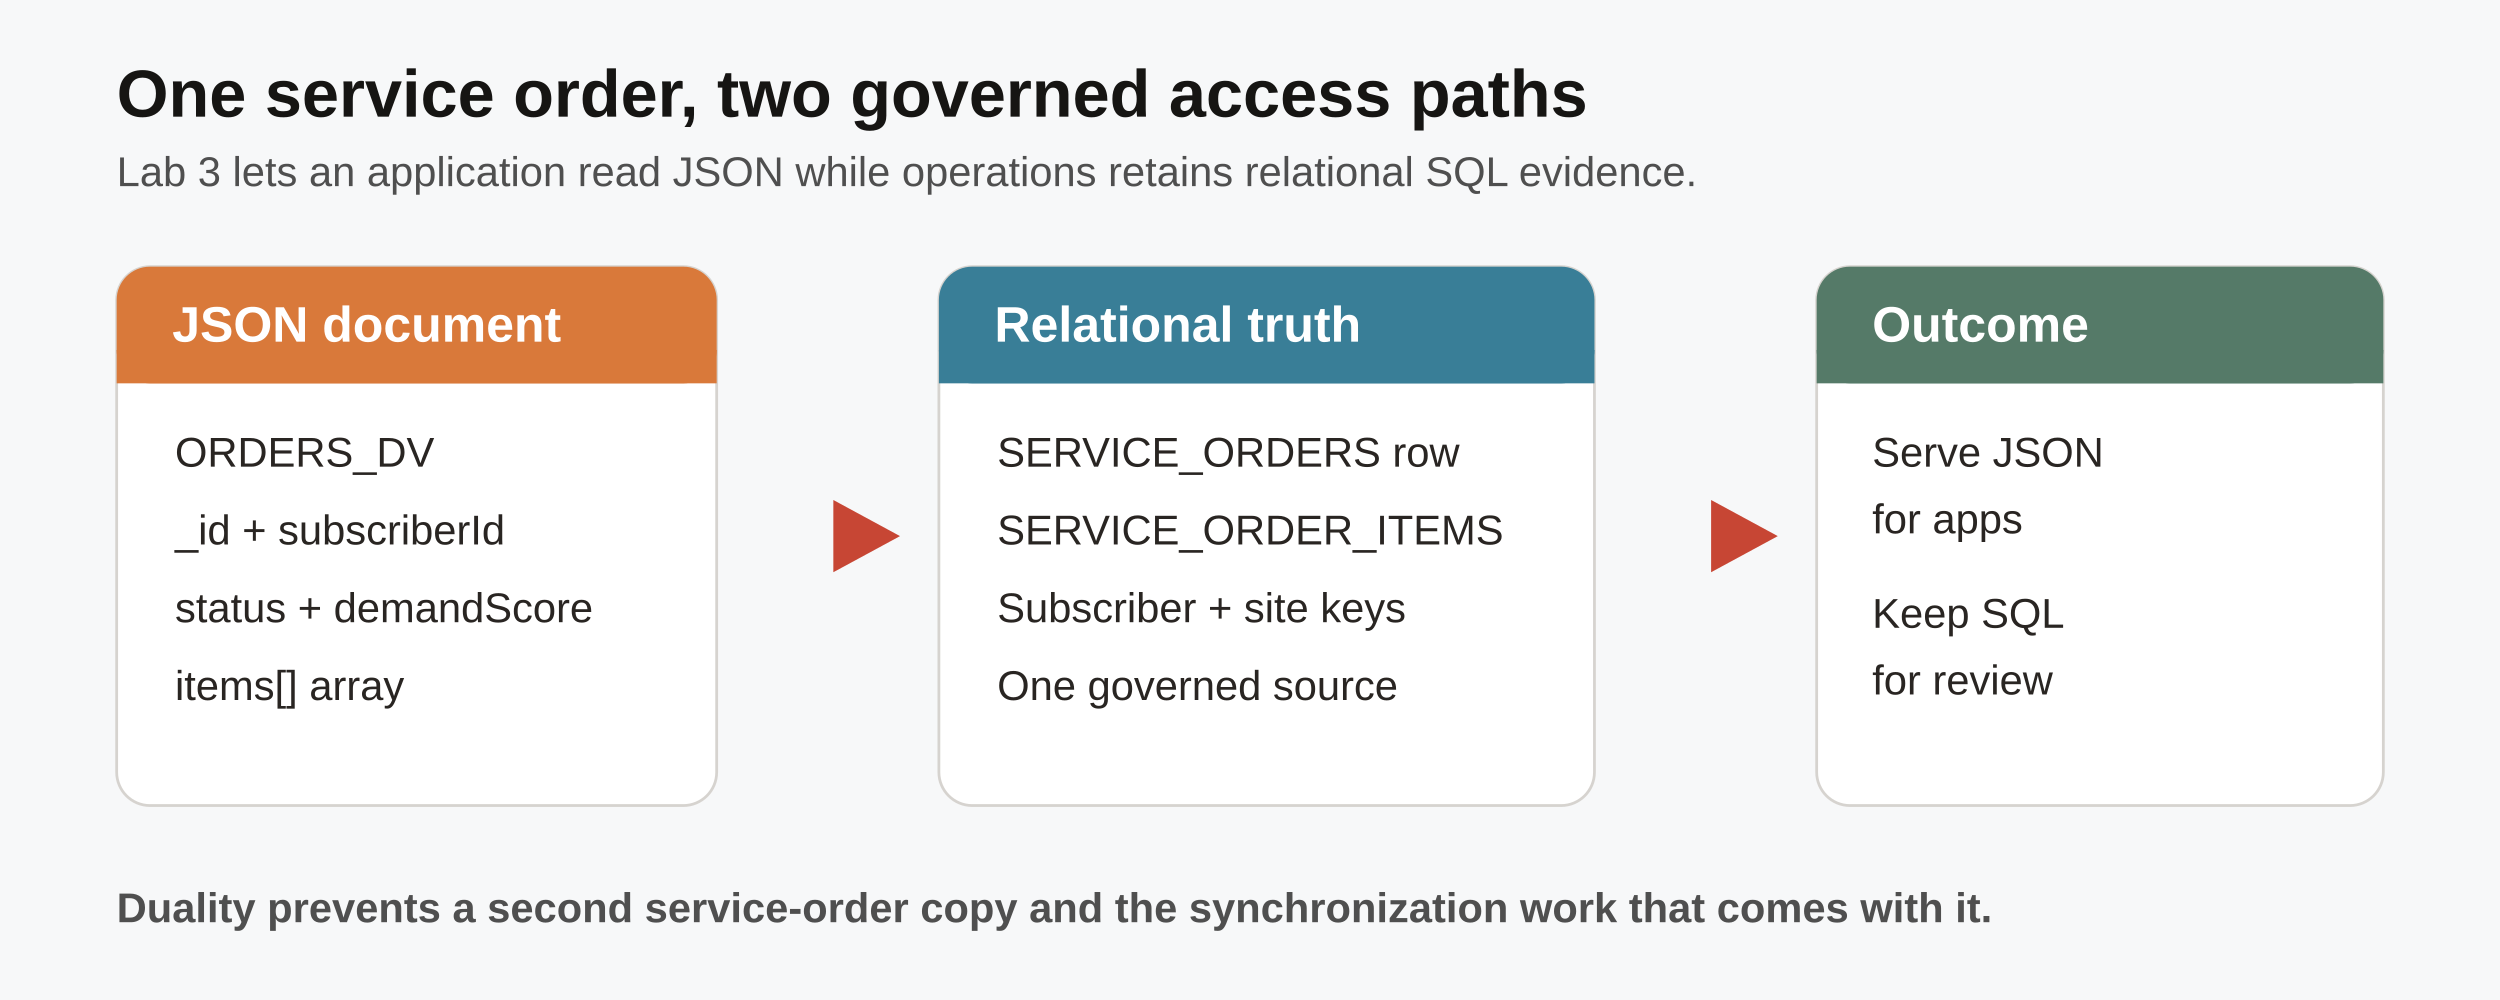
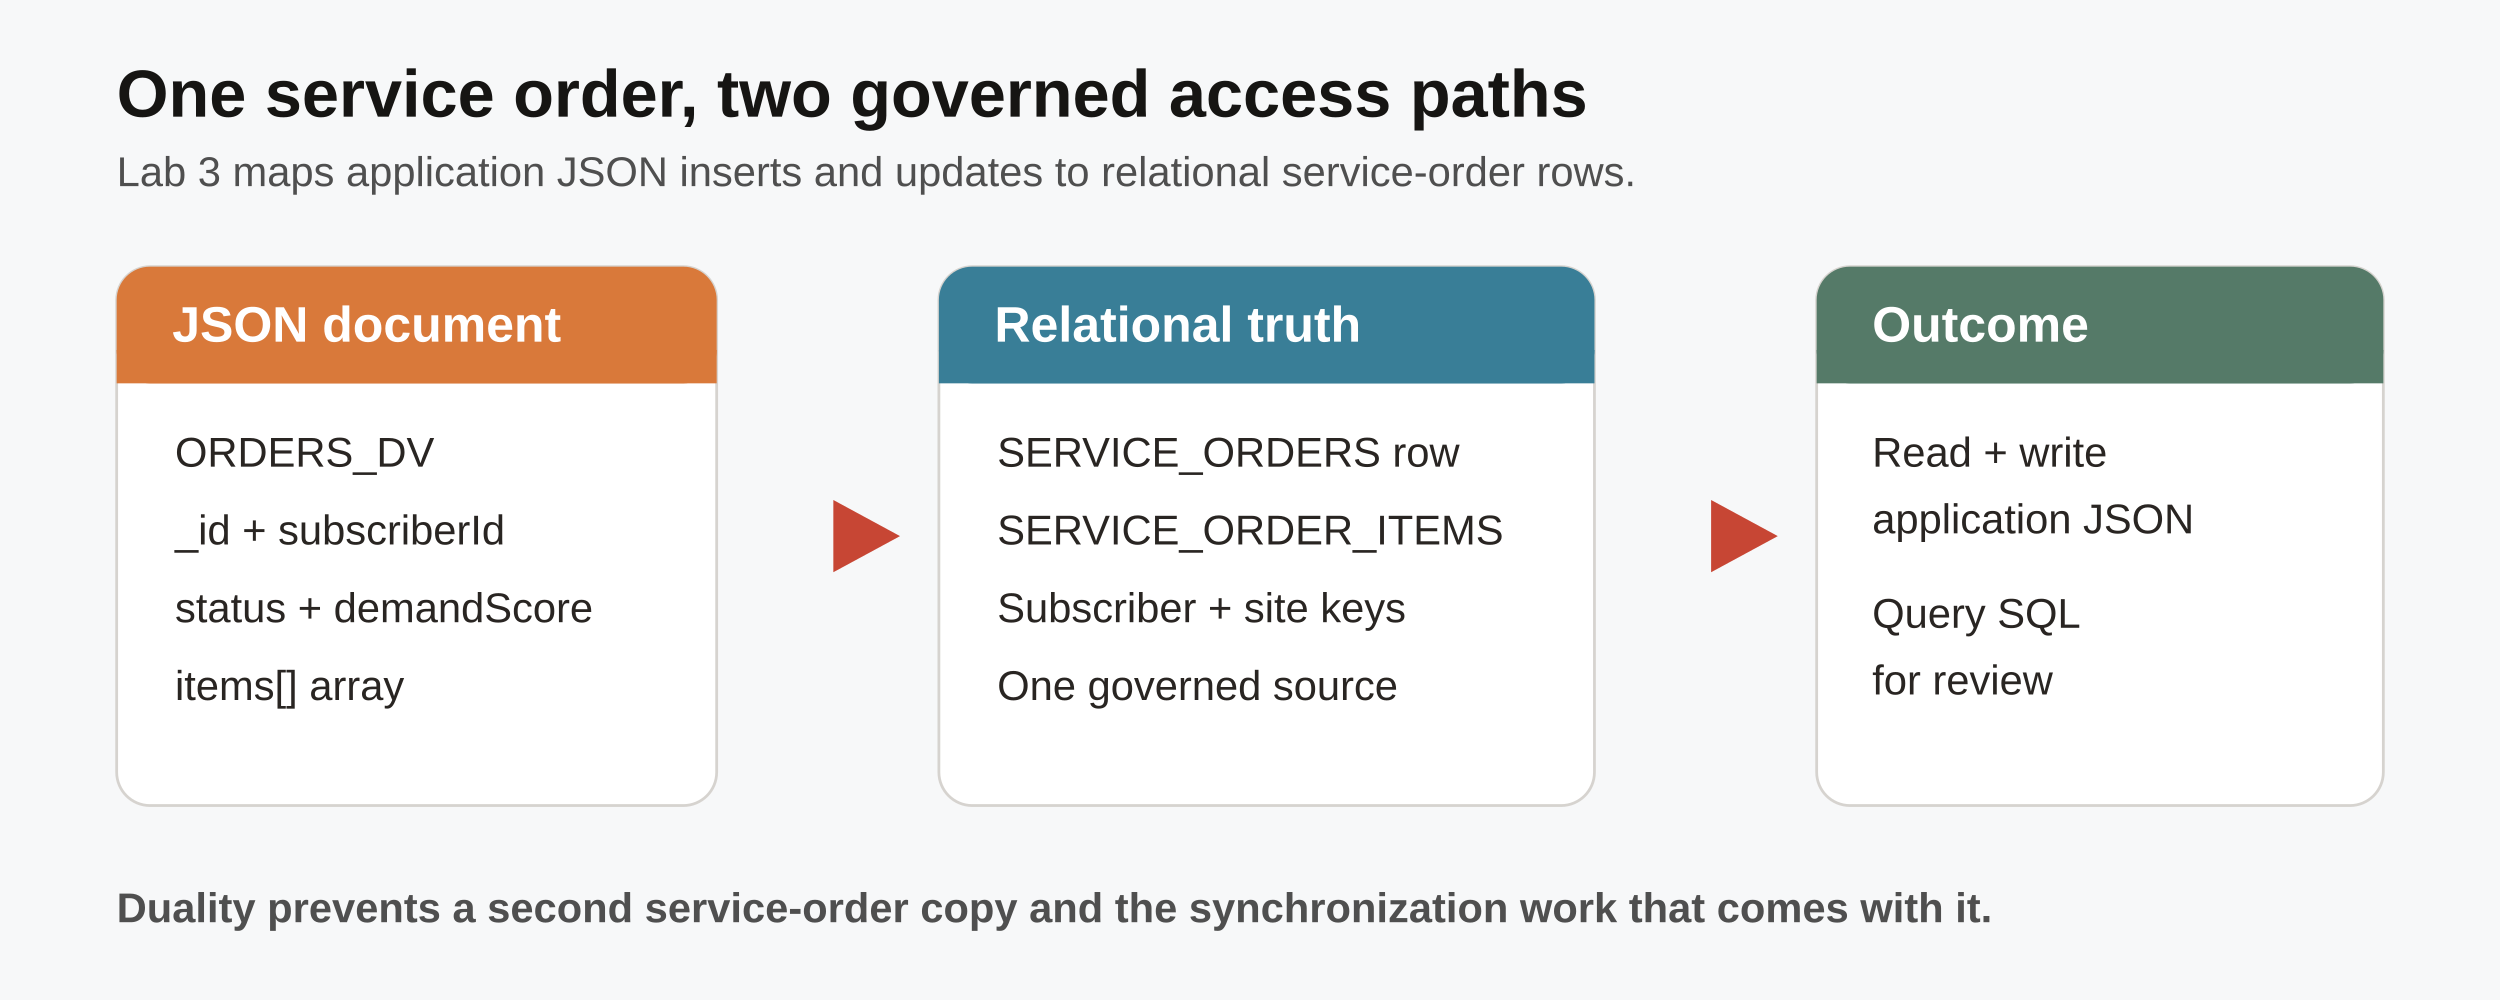
<svg xmlns="http://www.w3.org/2000/svg" width="900" height="360" viewBox="0 0 900 360" role="img" aria-labelledby="title desc">
  <style>.title{font:700 24px Arial,sans-serif;fill:#161513}.sub{font:15px Arial,sans-serif;fill:#4f4f4f}.head{font:700 18px Arial,sans-serif;fill:#fff}.item{font:15px Arial,sans-serif;fill:#292522}.foot{font:600 15px Arial,sans-serif;fill:#4f4f4f}</style>
  <rect width="900" height="360" fill="#f7f8f9" />
  <text x="42" y="42" class="title">One service order, two governed access paths</text>
-   <text x="42" y="67" class="sub">Lab 3 lets an application read JSON while operations retains relational SQL evidence.</text>
+   <text x="42" y="67" class="sub">Lab 3 maps application JSON inserts and updates to relational service-order rows.</text>
  <rect x="42" y="96" width="216" height="194" rx="12" fill="#fff" stroke="#d6d3cf" />
  <rect x="42" y="96" width="216" height="42" rx="12" fill="#d9793a" />
  <rect x="42" y="126" width="216" height="12" fill="#d9793a" />
  <text x="62" y="123" class="head">JSON document</text>
  <text x="63" y="168" class="item">ORDERS_DV</text>
  <text x="63" y="196" class="item">_id + subscriberId</text>
  <text x="63" y="224" class="item">status + demandScore</text>
  <text x="63" y="252" class="item">items[] array</text>
  <path d="M273 193h27v-13l24 13-24 13v-13h-27z" fill="#c74634" />
  <rect x="338" y="96" width="236" height="194" rx="12" fill="#fff" stroke="#d6d3cf" />
  <rect x="338" y="96" width="236" height="42" rx="12" fill="#397e97" />
  <rect x="338" y="126" width="236" height="12" fill="#397e97" />
  <text x="358" y="123" class="head">Relational truth</text>
  <text x="359" y="168" class="item">SERVICE_ORDERS row</text>
  <text x="359" y="196" class="item">SERVICE_ORDER_ITEMS</text>
  <text x="359" y="224" class="item">Subscriber + site keys</text>
  <text x="359" y="252" class="item">One governed source</text>
  <path d="M589 193h27v-13l24 13-24 13v-13h-27z" fill="#c74634" />
  <rect x="654" y="96" width="204" height="194" rx="12" fill="#fff" stroke="#d6d3cf" />
  <rect x="654" y="96" width="204" height="42" rx="12" fill="#557a68" />
  <rect x="654" y="126" width="204" height="12" fill="#557a68" />
  <text x="674" y="123" class="head">Outcome</text>
-   <text x="674" y="168" class="item">Serve JSON</text>
-   <text x="674" y="192" class="item">for apps</text>
-   <text x="674" y="226" class="item">Keep SQL</text>
+   <text x="674" y="168" class="item">Read + write</text>
+   <text x="674" y="192" class="item">application JSON</text>
+   <text x="674" y="226" class="item">Query SQL</text>
  <text x="674" y="250" class="item">for review</text>
  <text x="42" y="332" class="foot">Duality prevents a second service-order copy and the synchronization work that comes with it.</text>
</svg>
